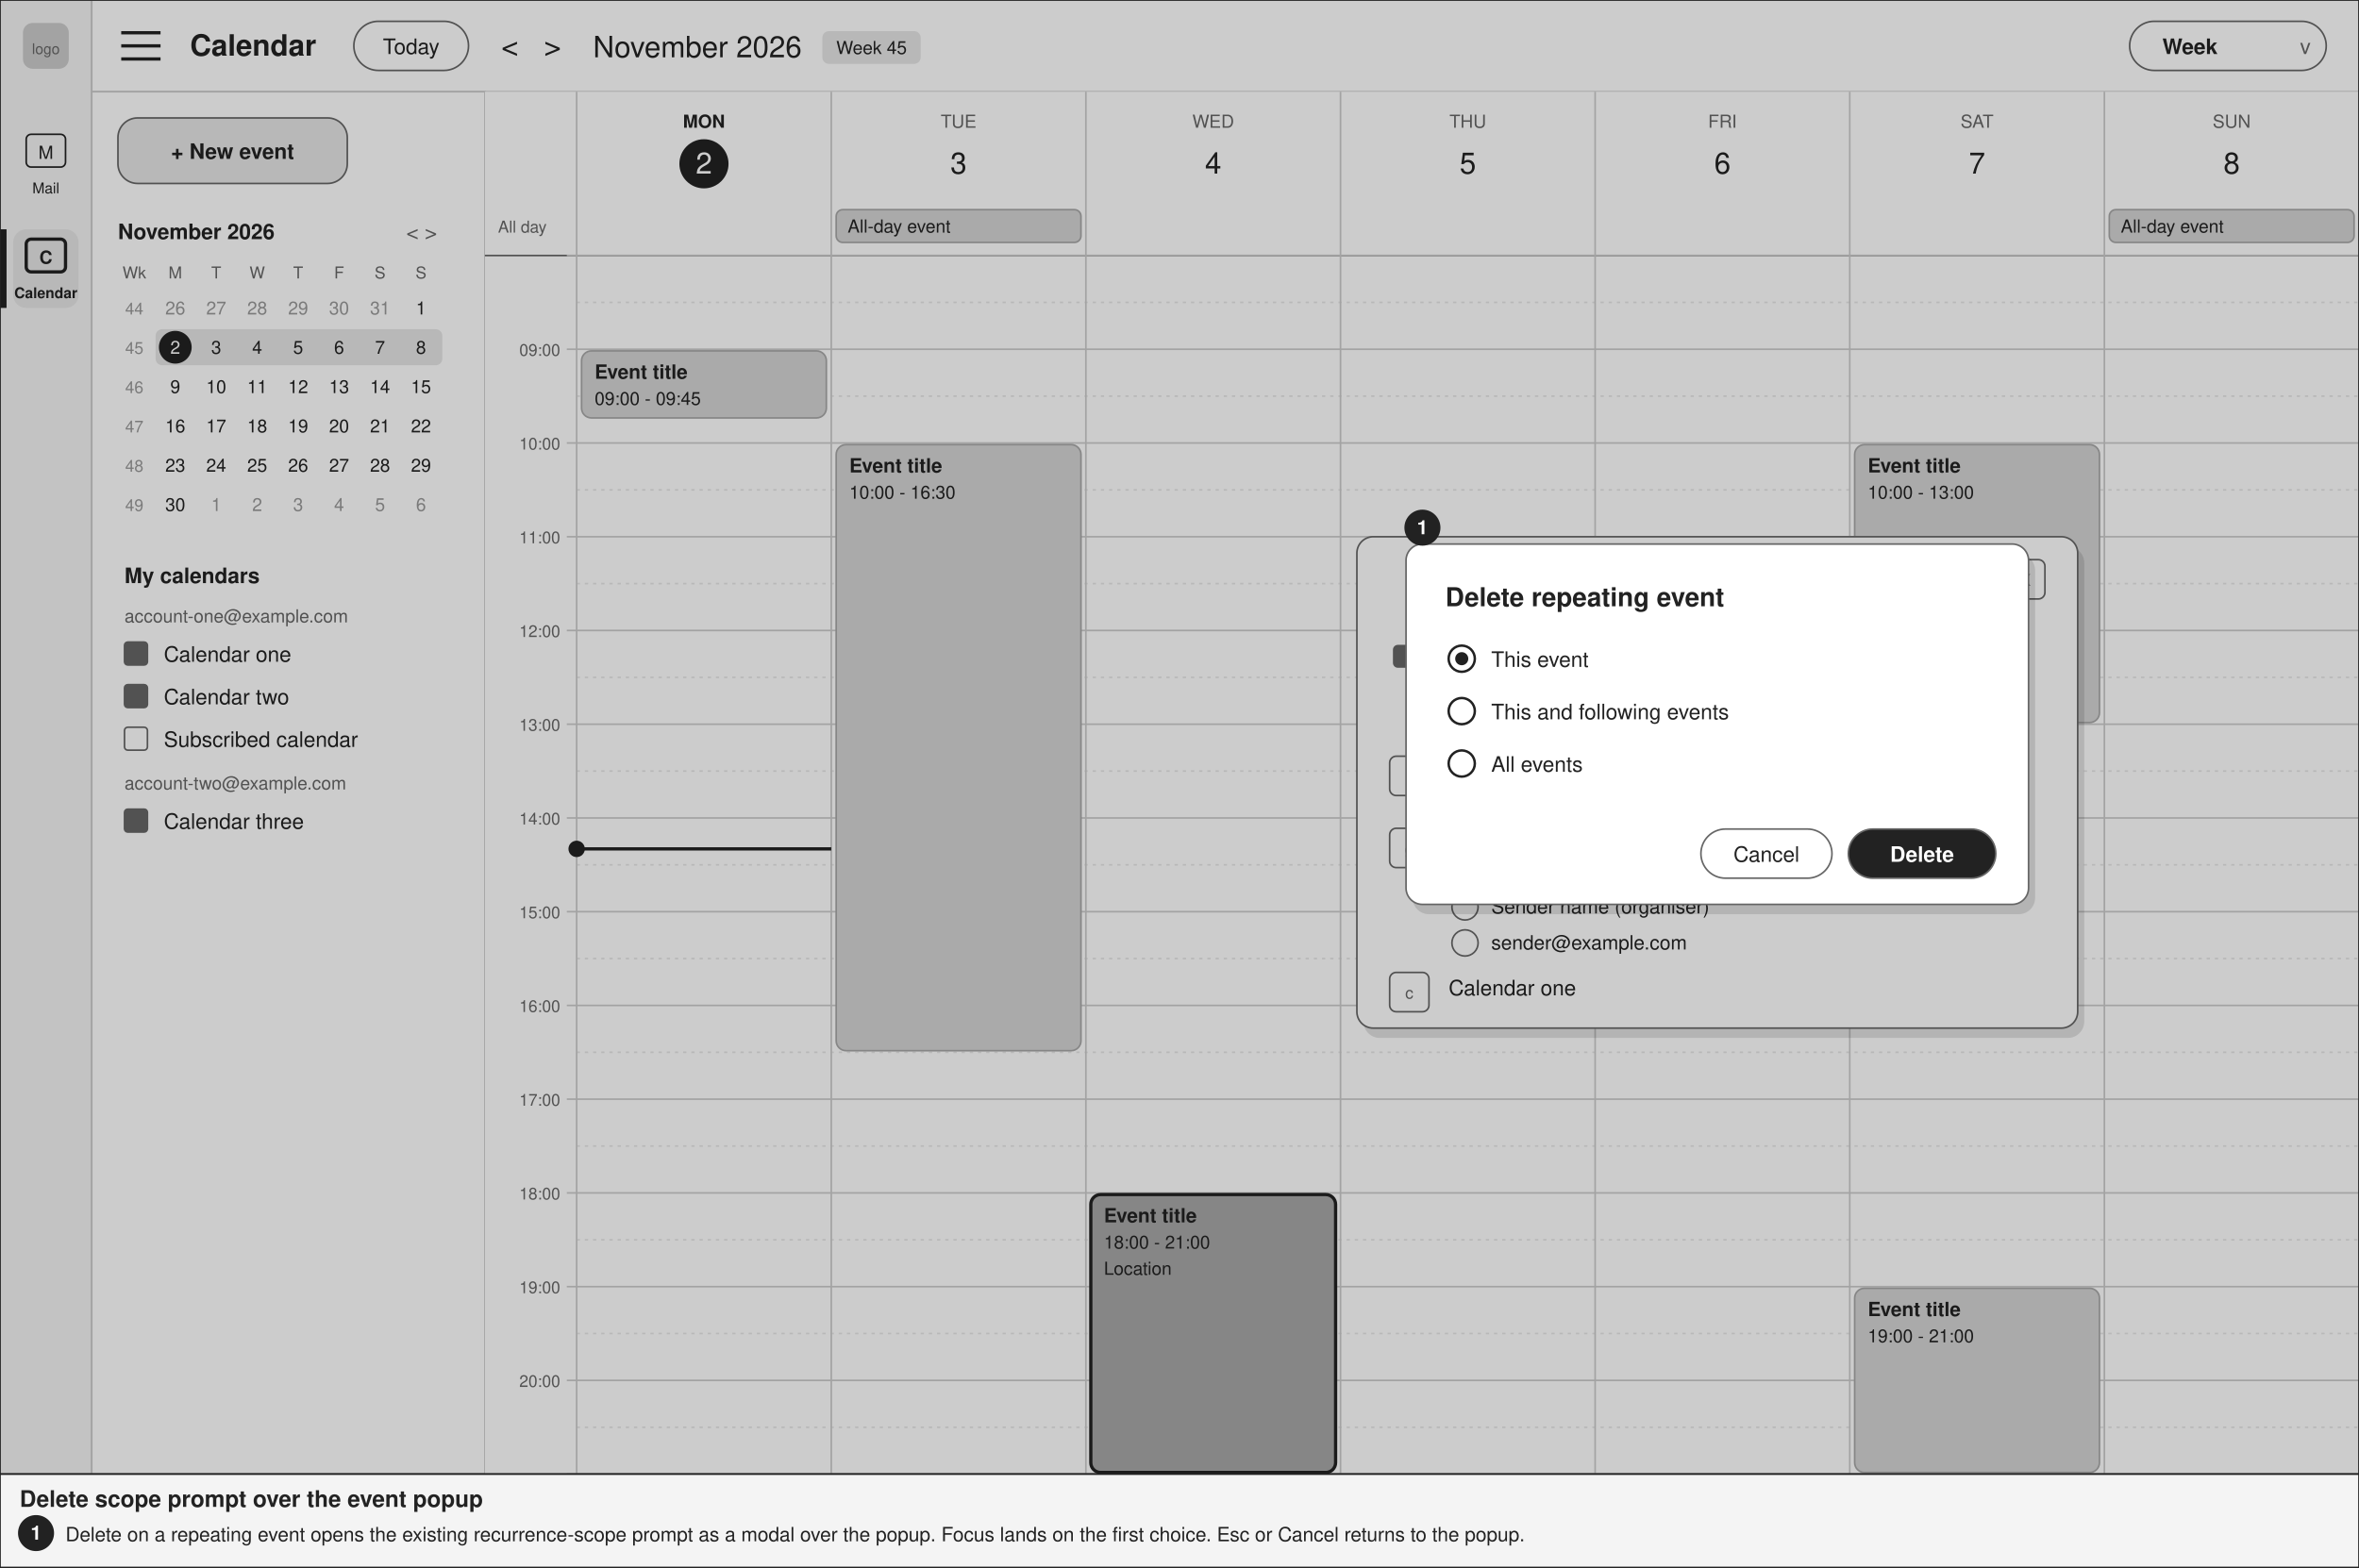
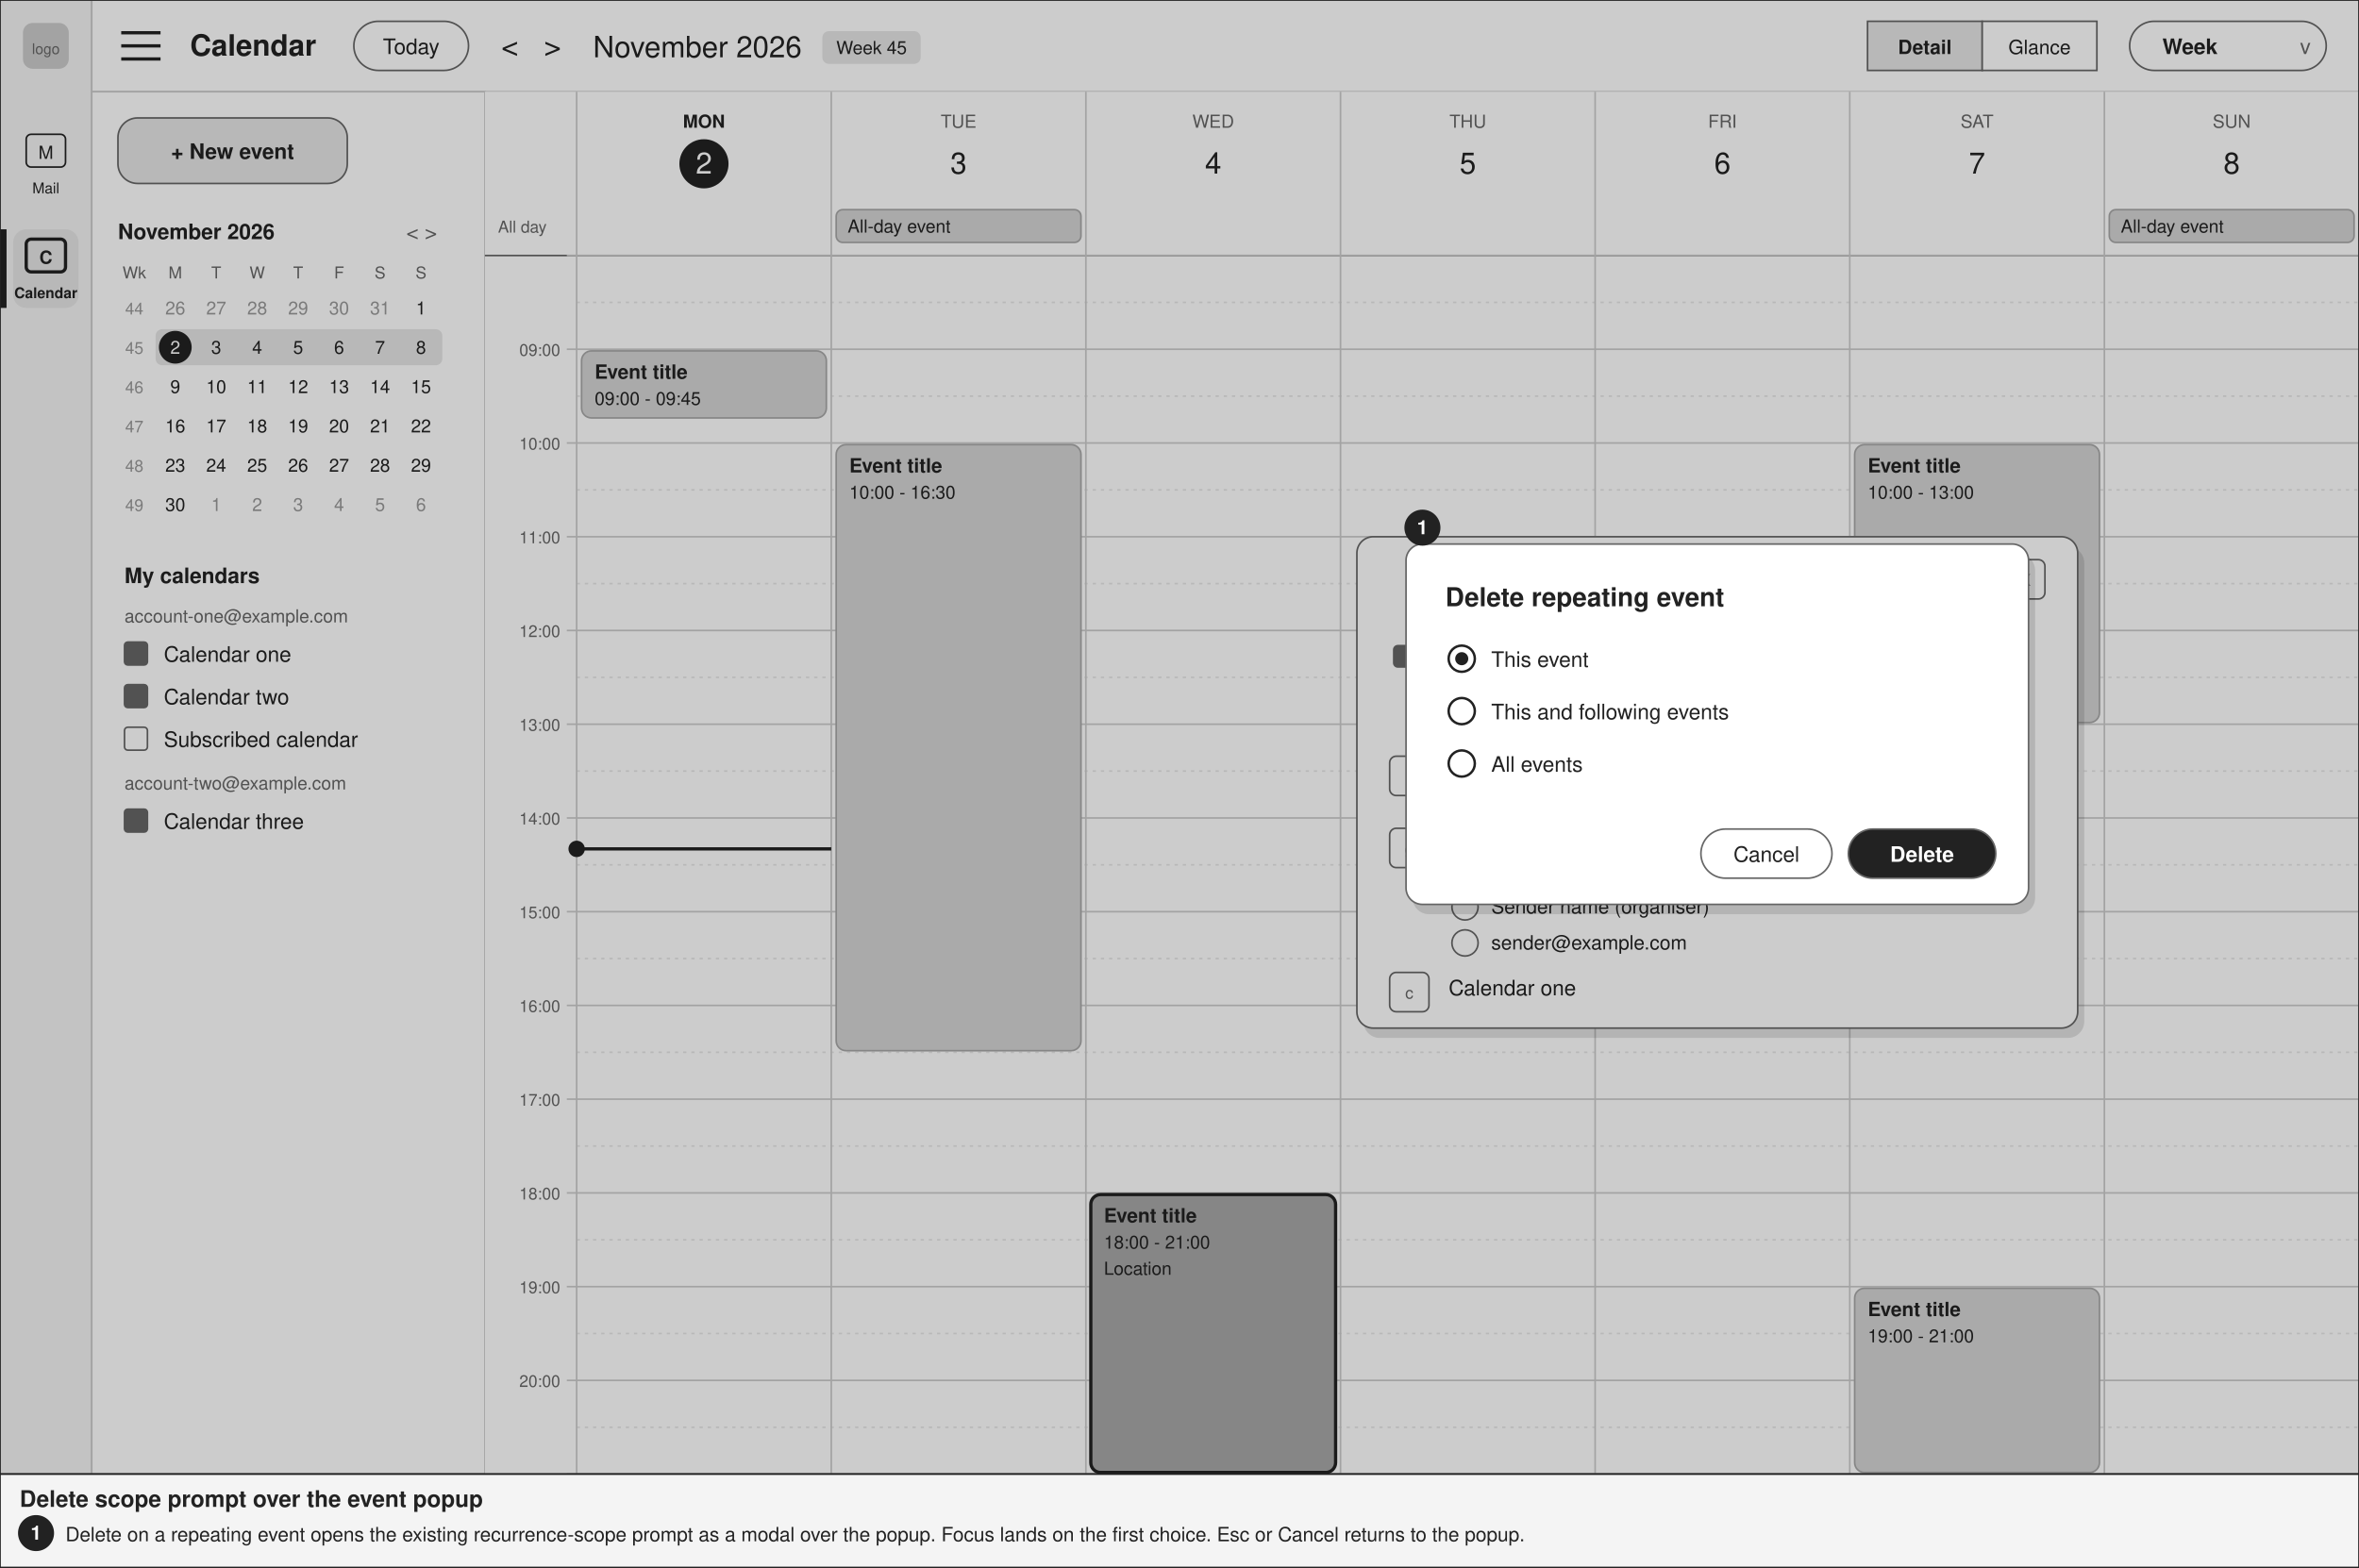
<svg xmlns="http://www.w3.org/2000/svg" width="1440" height="957" viewBox="0 0 1440 957">
  <rect width="1440" height="957" fill="#fff" />
  <rect x="0" y="0" width="56" height="900" rx="0" fill="#f4f4f4" stroke="#ccc" stroke-width="1" />
  <rect x="14" y="14" width="28" height="28" rx="6" fill="#ccc" stroke="none" stroke-width="1" />
  <text x="28" y="33" font-family="Helvetica, Arial, sans-serif" font-size="9" fill="#666" text-anchor="middle">logo</text>
  <rect x="16" y="82" width="24" height="20" rx="3" fill="none" stroke="#222" stroke-width="1" />
  <text x="28" y="97" font-family="Helvetica, Arial, sans-serif" font-size="11" fill="#222" text-anchor="middle">M</text>
  <text x="28" y="118" font-family="Helvetica, Arial, sans-serif" font-size="9" fill="#222" text-anchor="middle">Mail</text>
  <rect x="0" y="140" width="4" height="48" rx="0" fill="#222" stroke="none" stroke-width="1" />
  <rect x="8" y="140" width="40" height="48" rx="8" fill="#e6e6e6" stroke="none" stroke-width="1" />
  <rect x="16" y="146" width="24" height="20" rx="3" fill="none" stroke="#222" stroke-width="2" />
  <text x="28" y="161" font-family="Helvetica, Arial, sans-serif" font-size="11" fill="#222" font-weight="bold" text-anchor="middle">C</text>
  <text x="28" y="182" font-family="Helvetica, Arial, sans-serif" font-size="9" fill="#222" font-weight="bold" text-anchor="middle">Calendar</text>
  <rect x="56" y="0" width="1384" height="56" rx="0" fill="#fff" stroke="#ccc" stroke-width="1" />
  <line x1="74" y1="20" x2="98" y2="20" stroke="#222" stroke-width="2" />
  <line x1="74" y1="28" x2="98" y2="28" stroke="#222" stroke-width="2" />
  <line x1="74" y1="36" x2="98" y2="36" stroke="#222" stroke-width="2" />
  <text x="116" y="34" font-family="Helvetica, Arial, sans-serif" font-size="18" fill="#222" font-weight="bold">Calendar</text>
  <rect x="216" y="13" width="70" height="30" rx="15" fill="#fff" stroke="#666" stroke-width="1" />
  <text x="251" y="33" font-family="Helvetica, Arial, sans-serif" font-size="13" fill="#222" text-anchor="middle">Today</text>
  <text x="306" y="34" font-family="Helvetica, Arial, sans-serif" font-size="18" fill="#222">&lt;</text>
  <text x="332" y="34" font-family="Helvetica, Arial, sans-serif" font-size="18" fill="#222">&gt;</text>
  <text x="362" y="35" font-family="Helvetica, Arial, sans-serif" font-size="18" fill="#222">November 2026</text>
  <rect x="502" y="19" width="60" height="20" rx="4" fill="#e6e6e6" stroke="none" stroke-width="1" />
  <text x="532" y="33" font-family="Helvetica, Arial, sans-serif" font-size="11" fill="#222" text-anchor="middle">Week 45</text>
+   <rect x="1140" y="13" width="70" height="30" rx="0" fill="#e6e6e6" stroke="#666" stroke-width="1" />
+   <text x="1175" y="33" font-family="Helvetica, Arial, sans-serif" font-size="12" fill="#222" font-weight="bold" text-anchor="middle">Detail</text>
+   <rect x="1210" y="13" width="70" height="30" rx="0" fill="#fff" stroke="#666" stroke-width="1" />
+   <text x="1245" y="33" font-family="Helvetica, Arial, sans-serif" font-size="12" fill="#222" text-anchor="middle">Glance</text>
  <rect x="1300" y="13" width="120" height="30" rx="15" fill="none" stroke="#666" stroke-width="1" />
  <text x="1320" y="33" font-family="Helvetica, Arial, sans-serif" font-size="13" fill="#222" font-weight="bold">Week</text>
  <text x="1404" y="33" font-family="Helvetica, Arial, sans-serif" font-size="13" fill="#666">v</text>
  <rect x="56" y="56" width="240" height="844" rx="0" fill="#fff" stroke="#ccc" stroke-width="1" />
  <rect x="72" y="72" width="140" height="40" rx="12" fill="#e6e6e6" stroke="#666" stroke-width="1" />
  <text x="142" y="97" font-family="Helvetica, Arial, sans-serif" font-size="13" fill="#222" font-weight="bold" text-anchor="middle">+  New event</text>
  <text x="72" y="146" font-family="Helvetica, Arial, sans-serif" font-size="13" fill="#222" font-weight="bold">November 2026</text>
  <text x="248" y="146" font-family="Helvetica, Arial, sans-serif" font-size="13" fill="#666">&lt;  &gt;</text>
  <text x="82" y="170" font-family="Helvetica, Arial, sans-serif" font-size="10" fill="#666" text-anchor="middle">Wk</text>
  <text x="107" y="170" font-family="Helvetica, Arial, sans-serif" font-size="10" fill="#666" text-anchor="middle">M</text>
  <text x="132" y="170" font-family="Helvetica, Arial, sans-serif" font-size="10" fill="#666" text-anchor="middle">T</text>
  <text x="157" y="170" font-family="Helvetica, Arial, sans-serif" font-size="10" fill="#666" text-anchor="middle">W</text>
  <text x="182" y="170" font-family="Helvetica, Arial, sans-serif" font-size="10" fill="#666" text-anchor="middle">T</text>
  <text x="207" y="170" font-family="Helvetica, Arial, sans-serif" font-size="10" fill="#666" text-anchor="middle">F</text>
  <text x="232" y="170" font-family="Helvetica, Arial, sans-serif" font-size="10" fill="#666" text-anchor="middle">S</text>
  <text x="257" y="170" font-family="Helvetica, Arial, sans-serif" font-size="10" fill="#666" text-anchor="middle">S</text>
  <rect x="95" y="201" width="175" height="22" rx="4" fill="#e6e6e6" stroke="none" stroke-width="1" />
  <text x="82" y="192" font-family="Helvetica, Arial, sans-serif" font-size="10" fill="#999" text-anchor="middle">44</text>
  <text x="107" y="192" font-family="Helvetica, Arial, sans-serif" font-size="11" fill="#999" text-anchor="middle">26</text>
  <text x="132" y="192" font-family="Helvetica, Arial, sans-serif" font-size="11" fill="#999" text-anchor="middle">27</text>
  <text x="157" y="192" font-family="Helvetica, Arial, sans-serif" font-size="11" fill="#999" text-anchor="middle">28</text>
  <text x="182" y="192" font-family="Helvetica, Arial, sans-serif" font-size="11" fill="#999" text-anchor="middle">29</text>
  <text x="207" y="192" font-family="Helvetica, Arial, sans-serif" font-size="11" fill="#999" text-anchor="middle">30</text>
  <text x="232" y="192" font-family="Helvetica, Arial, sans-serif" font-size="11" fill="#999" text-anchor="middle">31</text>
  <text x="257" y="192" font-family="Helvetica, Arial, sans-serif" font-size="11" fill="#222" text-anchor="middle">1</text>
  <text x="82" y="216" font-family="Helvetica, Arial, sans-serif" font-size="10" fill="#999" text-anchor="middle">45</text>
  <circle cx="107" cy="212" r="10" fill="#222" stroke="none" stroke-width="1" />
  <text x="107" y="216" font-family="Helvetica, Arial, sans-serif" font-size="11" fill="#fff" text-anchor="middle">2</text>
  <text x="132" y="216" font-family="Helvetica, Arial, sans-serif" font-size="11" fill="#222" text-anchor="middle">3</text>
  <text x="157" y="216" font-family="Helvetica, Arial, sans-serif" font-size="11" fill="#222" text-anchor="middle">4</text>
  <text x="182" y="216" font-family="Helvetica, Arial, sans-serif" font-size="11" fill="#222" text-anchor="middle">5</text>
  <text x="207" y="216" font-family="Helvetica, Arial, sans-serif" font-size="11" fill="#222" text-anchor="middle">6</text>
  <text x="232" y="216" font-family="Helvetica, Arial, sans-serif" font-size="11" fill="#222" text-anchor="middle">7</text>
  <text x="257" y="216" font-family="Helvetica, Arial, sans-serif" font-size="11" fill="#222" text-anchor="middle">8</text>
  <text x="82" y="240" font-family="Helvetica, Arial, sans-serif" font-size="10" fill="#999" text-anchor="middle">46</text>
  <text x="107" y="240" font-family="Helvetica, Arial, sans-serif" font-size="11" fill="#222" text-anchor="middle">9</text>
  <text x="132" y="240" font-family="Helvetica, Arial, sans-serif" font-size="11" fill="#222" text-anchor="middle">10</text>
  <text x="157" y="240" font-family="Helvetica, Arial, sans-serif" font-size="11" fill="#222" text-anchor="middle">11</text>
  <text x="182" y="240" font-family="Helvetica, Arial, sans-serif" font-size="11" fill="#222" text-anchor="middle">12</text>
  <text x="207" y="240" font-family="Helvetica, Arial, sans-serif" font-size="11" fill="#222" text-anchor="middle">13</text>
  <text x="232" y="240" font-family="Helvetica, Arial, sans-serif" font-size="11" fill="#222" text-anchor="middle">14</text>
  <text x="257" y="240" font-family="Helvetica, Arial, sans-serif" font-size="11" fill="#222" text-anchor="middle">15</text>
  <text x="82" y="264" font-family="Helvetica, Arial, sans-serif" font-size="10" fill="#999" text-anchor="middle">47</text>
  <text x="107" y="264" font-family="Helvetica, Arial, sans-serif" font-size="11" fill="#222" text-anchor="middle">16</text>
  <text x="132" y="264" font-family="Helvetica, Arial, sans-serif" font-size="11" fill="#222" text-anchor="middle">17</text>
  <text x="157" y="264" font-family="Helvetica, Arial, sans-serif" font-size="11" fill="#222" text-anchor="middle">18</text>
  <text x="182" y="264" font-family="Helvetica, Arial, sans-serif" font-size="11" fill="#222" text-anchor="middle">19</text>
  <text x="207" y="264" font-family="Helvetica, Arial, sans-serif" font-size="11" fill="#222" text-anchor="middle">20</text>
  <text x="232" y="264" font-family="Helvetica, Arial, sans-serif" font-size="11" fill="#222" text-anchor="middle">21</text>
  <text x="257" y="264" font-family="Helvetica, Arial, sans-serif" font-size="11" fill="#222" text-anchor="middle">22</text>
  <text x="82" y="288" font-family="Helvetica, Arial, sans-serif" font-size="10" fill="#999" text-anchor="middle">48</text>
  <text x="107" y="288" font-family="Helvetica, Arial, sans-serif" font-size="11" fill="#222" text-anchor="middle">23</text>
  <text x="132" y="288" font-family="Helvetica, Arial, sans-serif" font-size="11" fill="#222" text-anchor="middle">24</text>
  <text x="157" y="288" font-family="Helvetica, Arial, sans-serif" font-size="11" fill="#222" text-anchor="middle">25</text>
  <text x="182" y="288" font-family="Helvetica, Arial, sans-serif" font-size="11" fill="#222" text-anchor="middle">26</text>
  <text x="207" y="288" font-family="Helvetica, Arial, sans-serif" font-size="11" fill="#222" text-anchor="middle">27</text>
  <text x="232" y="288" font-family="Helvetica, Arial, sans-serif" font-size="11" fill="#222" text-anchor="middle">28</text>
  <text x="257" y="288" font-family="Helvetica, Arial, sans-serif" font-size="11" fill="#222" text-anchor="middle">29</text>
  <text x="82" y="312" font-family="Helvetica, Arial, sans-serif" font-size="10" fill="#999" text-anchor="middle">49</text>
  <text x="107" y="312" font-family="Helvetica, Arial, sans-serif" font-size="11" fill="#222" text-anchor="middle">30</text>
  <text x="132" y="312" font-family="Helvetica, Arial, sans-serif" font-size="11" fill="#999" text-anchor="middle">1</text>
  <text x="157" y="312" font-family="Helvetica, Arial, sans-serif" font-size="11" fill="#999" text-anchor="middle">2</text>
  <text x="182" y="312" font-family="Helvetica, Arial, sans-serif" font-size="11" fill="#999" text-anchor="middle">3</text>
  <text x="207" y="312" font-family="Helvetica, Arial, sans-serif" font-size="11" fill="#999" text-anchor="middle">4</text>
  <text x="232" y="312" font-family="Helvetica, Arial, sans-serif" font-size="11" fill="#999" text-anchor="middle">5</text>
  <text x="257" y="312" font-family="Helvetica, Arial, sans-serif" font-size="11" fill="#999" text-anchor="middle">6</text>
  <text x="76" y="356" font-family="Helvetica, Arial, sans-serif" font-size="13" fill="#222" font-weight="bold">My calendars</text>
  <text x="76" y="380" font-family="Helvetica, Arial, sans-serif" font-size="11" fill="#666">account-one@example.com</text>
  <rect x="76" y="392" width="14" height="14" rx="2" fill="#666" stroke="#666" stroke-width="1" />
  <text x="100" y="404" font-family="Helvetica, Arial, sans-serif" font-size="13" fill="#222">Calendar one</text>
  <rect x="76" y="418" width="14" height="14" rx="2" fill="#666" stroke="#666" stroke-width="1" />
  <text x="100" y="430" font-family="Helvetica, Arial, sans-serif" font-size="13" fill="#222">Calendar two</text>
  <rect x="76" y="444" width="14" height="14" rx="2" fill="none" stroke="#666" stroke-width="1" />
  <text x="100" y="456" font-family="Helvetica, Arial, sans-serif" font-size="13" fill="#222">Subscribed calendar</text>
  <text x="76" y="482" font-family="Helvetica, Arial, sans-serif" font-size="11" fill="#666">account-two@example.com</text>
  <rect x="76" y="494" width="14" height="14" rx="2" fill="#666" stroke="#666" stroke-width="1" />
  <text x="100" y="506" font-family="Helvetica, Arial, sans-serif" font-size="13" fill="#222">Calendar three</text>
  <rect x="296" y="56" width="1144" height="844" rx="0" fill="#fff" stroke="none" stroke-width="1" />
  <text x="429.714" y="78" font-family="Helvetica, Arial, sans-serif" font-size="11" fill="#222" font-weight="bold" text-anchor="middle">MON</text>
  <circle cx="429.714" cy="100" r="15" fill="#222" stroke="none" stroke-width="1" />
  <text x="429.714" y="106" font-family="Helvetica, Arial, sans-serif" font-size="18" fill="#fff" text-anchor="middle">2</text>
  <text x="585.143" y="78" font-family="Helvetica, Arial, sans-serif" font-size="11" fill="#666" text-anchor="middle">TUE</text>
  <text x="585.143" y="106" font-family="Helvetica, Arial, sans-serif" font-size="18" fill="#222" text-anchor="middle">3</text>
  <text x="740.571" y="78" font-family="Helvetica, Arial, sans-serif" font-size="11" fill="#666" text-anchor="middle">WED</text>
  <text x="740.571" y="106" font-family="Helvetica, Arial, sans-serif" font-size="18" fill="#222" text-anchor="middle">4</text>
  <text x="896" y="78" font-family="Helvetica, Arial, sans-serif" font-size="11" fill="#666" text-anchor="middle">THU</text>
  <text x="896" y="106" font-family="Helvetica, Arial, sans-serif" font-size="18" fill="#222" text-anchor="middle">5</text>
  <text x="1051.429" y="78" font-family="Helvetica, Arial, sans-serif" font-size="11" fill="#666" text-anchor="middle">FRI</text>
  <text x="1051.429" y="106" font-family="Helvetica, Arial, sans-serif" font-size="18" fill="#222" text-anchor="middle">6</text>
  <text x="1206.857" y="78" font-family="Helvetica, Arial, sans-serif" font-size="11" fill="#666" text-anchor="middle">SAT</text>
  <text x="1206.857" y="106" font-family="Helvetica, Arial, sans-serif" font-size="18" fill="#222" text-anchor="middle">7</text>
  <text x="1362.286" y="78" font-family="Helvetica, Arial, sans-serif" font-size="11" fill="#666" text-anchor="middle">SUN</text>
  <text x="1362.286" y="106" font-family="Helvetica, Arial, sans-serif" font-size="18" fill="#222" text-anchor="middle">8</text>
  <text x="304" y="142" font-family="Helvetica, Arial, sans-serif" font-size="10" fill="#666">All day</text>
  <rect x="510.429" y="128" width="149.429" height="20" rx="4" fill="#d4d4d4" stroke="#a8a8a8" stroke-width="1" />
  <text x="517.429" y="142" font-family="Helvetica, Arial, sans-serif" font-size="11" fill="#222">All-day event</text>
  <rect x="1287.571" y="128" width="149.429" height="20" rx="4" fill="#d4d4d4" stroke="#a8a8a8" stroke-width="1" />
  <text x="1294.571" y="142" font-family="Helvetica, Arial, sans-serif" font-size="11" fill="#222">All-day event</text>
  <line x1="296" y1="156" x2="1440" y2="156" stroke="#666" stroke-width="1" />
  <line x1="346" y1="156" x2="1440" y2="156" stroke="#ccc" stroke-width="1" />
  <line x1="352" y1="184.615" x2="1440" y2="184.615" stroke="#e6e6e6" stroke-width="1" stroke-dasharray="2 3" />
  <line x1="346" y1="213.231" x2="1440" y2="213.231" stroke="#ccc" stroke-width="1" />
  <text x="342" y="217.231" font-family="Helvetica, Arial, sans-serif" font-size="10" fill="#666" text-anchor="end">09:00</text>
  <line x1="352" y1="241.846" x2="1440" y2="241.846" stroke="#e6e6e6" stroke-width="1" stroke-dasharray="2 3" />
  <line x1="346" y1="270.462" x2="1440" y2="270.462" stroke="#ccc" stroke-width="1" />
  <text x="342" y="274.462" font-family="Helvetica, Arial, sans-serif" font-size="10" fill="#666" text-anchor="end">10:00</text>
  <line x1="352" y1="299.077" x2="1440" y2="299.077" stroke="#e6e6e6" stroke-width="1" stroke-dasharray="2 3" />
  <line x1="346" y1="327.692" x2="1440" y2="327.692" stroke="#ccc" stroke-width="1" />
  <text x="342" y="331.692" font-family="Helvetica, Arial, sans-serif" font-size="10" fill="#666" text-anchor="end">11:00</text>
  <line x1="352" y1="356.308" x2="1440" y2="356.308" stroke="#e6e6e6" stroke-width="1" stroke-dasharray="2 3" />
  <line x1="346" y1="384.923" x2="1440" y2="384.923" stroke="#ccc" stroke-width="1" />
  <text x="342" y="388.923" font-family="Helvetica, Arial, sans-serif" font-size="10" fill="#666" text-anchor="end">12:00</text>
  <line x1="352" y1="413.538" x2="1440" y2="413.538" stroke="#e6e6e6" stroke-width="1" stroke-dasharray="2 3" />
  <line x1="346" y1="442.154" x2="1440" y2="442.154" stroke="#ccc" stroke-width="1" />
  <text x="342" y="446.154" font-family="Helvetica, Arial, sans-serif" font-size="10" fill="#666" text-anchor="end">13:00</text>
  <line x1="352" y1="470.769" x2="1440" y2="470.769" stroke="#e6e6e6" stroke-width="1" stroke-dasharray="2 3" />
  <line x1="346" y1="499.385" x2="1440" y2="499.385" stroke="#ccc" stroke-width="1" />
  <text x="342" y="503.385" font-family="Helvetica, Arial, sans-serif" font-size="10" fill="#666" text-anchor="end">14:00</text>
  <line x1="352" y1="528" x2="1440" y2="528" stroke="#e6e6e6" stroke-width="1" stroke-dasharray="2 3" />
  <line x1="346" y1="556.615" x2="1440" y2="556.615" stroke="#ccc" stroke-width="1" />
  <text x="342" y="560.615" font-family="Helvetica, Arial, sans-serif" font-size="10" fill="#666" text-anchor="end">15:00</text>
  <line x1="352" y1="585.231" x2="1440" y2="585.231" stroke="#e6e6e6" stroke-width="1" stroke-dasharray="2 3" />
  <line x1="346" y1="613.846" x2="1440" y2="613.846" stroke="#ccc" stroke-width="1" />
  <text x="342" y="617.846" font-family="Helvetica, Arial, sans-serif" font-size="10" fill="#666" text-anchor="end">16:00</text>
  <line x1="352" y1="642.462" x2="1440" y2="642.462" stroke="#e6e6e6" stroke-width="1" stroke-dasharray="2 3" />
  <line x1="346" y1="671.077" x2="1440" y2="671.077" stroke="#ccc" stroke-width="1" />
  <text x="342" y="675.077" font-family="Helvetica, Arial, sans-serif" font-size="10" fill="#666" text-anchor="end">17:00</text>
  <line x1="352" y1="699.692" x2="1440" y2="699.692" stroke="#e6e6e6" stroke-width="1" stroke-dasharray="2 3" />
  <line x1="346" y1="728.308" x2="1440" y2="728.308" stroke="#ccc" stroke-width="1" />
  <text x="342" y="732.308" font-family="Helvetica, Arial, sans-serif" font-size="10" fill="#666" text-anchor="end">18:00</text>
  <line x1="352" y1="756.923" x2="1440" y2="756.923" stroke="#e6e6e6" stroke-width="1" stroke-dasharray="2 3" />
  <line x1="346" y1="785.538" x2="1440" y2="785.538" stroke="#ccc" stroke-width="1" />
  <text x="342" y="789.538" font-family="Helvetica, Arial, sans-serif" font-size="10" fill="#666" text-anchor="end">19:00</text>
  <line x1="352" y1="814.154" x2="1440" y2="814.154" stroke="#e6e6e6" stroke-width="1" stroke-dasharray="2 3" />
  <line x1="346" y1="842.769" x2="1440" y2="842.769" stroke="#ccc" stroke-width="1" />
  <text x="342" y="846.769" font-family="Helvetica, Arial, sans-serif" font-size="10" fill="#666" text-anchor="end">20:00</text>
  <line x1="352" y1="871.385" x2="1440" y2="871.385" stroke="#e6e6e6" stroke-width="1" stroke-dasharray="2 3" />
  <line x1="346" y1="900" x2="1440" y2="900" stroke="#ccc" stroke-width="1" />
  <line x1="352" y1="928.615" x2="1440" y2="928.615" stroke="#e6e6e6" stroke-width="1" stroke-dasharray="2 3" />
  <line x1="352" y1="56" x2="352" y2="900" stroke="#ccc" stroke-width="1" />
  <line x1="507.429" y1="56" x2="507.429" y2="900" stroke="#ccc" stroke-width="1" />
  <line x1="662.857" y1="56" x2="662.857" y2="900" stroke="#ccc" stroke-width="1" />
  <line x1="818.286" y1="56" x2="818.286" y2="900" stroke="#ccc" stroke-width="1" />
  <line x1="973.714" y1="56" x2="973.714" y2="900" stroke="#ccc" stroke-width="1" />
  <line x1="1129.143" y1="56" x2="1129.143" y2="900" stroke="#ccc" stroke-width="1" />
  <line x1="1284.571" y1="56" x2="1284.571" y2="900" stroke="#ccc" stroke-width="1" />
  <line x1="1440" y1="56" x2="1440" y2="900" stroke="#ccc" stroke-width="1" />
  <circle cx="352" cy="518.271" r="5" fill="#222" stroke="none" stroke-width="1" />
  <line x1="352" y1="518.271" x2="507.429" y2="518.271" stroke="#222" stroke-width="2" />
  <rect x="510.429" y="271.462" width="149.429" height="370" rx="6" fill="#d4d4d4" stroke="#a8a8a8" stroke-width="1" />
  <text x="518.429" y="288.462" font-family="Helvetica, Arial, sans-serif" font-size="12" fill="#222" font-weight="bold">Event title</text>
  <text x="518.429" y="304.462" font-family="Helvetica, Arial, sans-serif" font-size="11" fill="#222">10:00 - 16:30</text>
  <rect x="665.857" y="729.308" width="149.429" height="169.692" rx="6" fill="#a8a8a8" stroke="#222" stroke-width="2" />
  <text x="673.857" y="746.308" font-family="Helvetica, Arial, sans-serif" font-size="12" fill="#222" font-weight="bold">Event title</text>
  <text x="673.857" y="762.308" font-family="Helvetica, Arial, sans-serif" font-size="11" fill="#222">18:00 - 21:00</text>
  <text x="673.857" y="778.308" font-family="Helvetica, Arial, sans-serif" font-size="11" fill="#222">Location</text>
  <rect x="1132.143" y="271.462" width="149.429" height="169.692" rx="6" fill="#d4d4d4" stroke="#a8a8a8" stroke-width="1" />
  <text x="1140.143" y="288.462" font-family="Helvetica, Arial, sans-serif" font-size="12" fill="#222" font-weight="bold">Event title</text>
  <text x="1140.143" y="304.462" font-family="Helvetica, Arial, sans-serif" font-size="11" fill="#222">10:00 - 13:00</text>
  <rect x="1132.143" y="786.538" width="149.429" height="112.462" rx="6" fill="#d4d4d4" stroke="#a8a8a8" stroke-width="1" />
  <text x="1140.143" y="803.538" font-family="Helvetica, Arial, sans-serif" font-size="12" fill="#222" font-weight="bold">Event title</text>
  <text x="1140.143" y="819.538" font-family="Helvetica, Arial, sans-serif" font-size="11" fill="#222">19:00 - 21:00</text>
  <rect x="355" y="214.231" width="149.429" height="40.923" rx="6" fill="#d4d4d4" stroke="#a8a8a8" stroke-width="1" />
  <text x="363" y="231.231" font-family="Helvetica, Arial, sans-serif" font-size="12" fill="#222" font-weight="bold">Event title</text>
  <text x="363" y="247.231" font-family="Helvetica, Arial, sans-serif" font-size="11" fill="#222">09:00 - 09:45</text>
  <rect x="832.286" y="333.692" width="440" height="300" rx="10" fill="#000" stroke="none" stroke-width="1" fill-opacity="0.12" />
  <rect x="828.286" y="327.692" width="440" height="300" rx="10" fill="#fff" stroke="#666" stroke-width="1" />
  <rect x="1160.286" y="341.692" width="24" height="24" rx="4" fill="none" stroke="#666" stroke-width="1" />
  <text x="1172.286" y="357.692" font-family="Helvetica, Arial, sans-serif" font-size="10" fill="#666" text-anchor="middle">Edit</text>
  <rect x="1192.286" y="341.692" width="24" height="24" rx="4" fill="none" stroke="#666" stroke-width="1" />
  <text x="1204.286" y="357.692" font-family="Helvetica, Arial, sans-serif" font-size="10" fill="#666" text-anchor="middle">Del</text>
  <rect x="1224.286" y="341.692" width="24" height="24" rx="4" fill="none" stroke="#666" stroke-width="1" />
  <text x="1236.286" y="357.692" font-family="Helvetica, Arial, sans-serif" font-size="10" fill="#666" text-anchor="middle">X</text>
  <rect x="850.286" y="393.692" width="14" height="14" rx="3" fill="#666" stroke="none" stroke-width="1" />
  <text x="880.286" y="407.692" font-family="Helvetica, Arial, sans-serif" font-size="22" fill="#222">Event title</text>
  <text x="880.286" y="431.692" font-family="Helvetica, Arial, sans-serif" font-size="13" fill="#666">Wednesday 4 November  .  18:00 - 21:00</text>
  <text x="880.286" y="449.692" font-family="Helvetica, Arial, sans-serif" font-size="11" fill="#666">Weekly on Wednesday</text>
  <rect x="848.286" y="461.692" width="24" height="24" rx="4" fill="none" stroke="#666" stroke-width="1" />
  <text x="860.286" y="477.692" font-family="Helvetica, Arial, sans-serif" font-size="10" fill="#666" text-anchor="middle">l</text>
  <text x="884.286" y="475.692" font-family="Helvetica, Arial, sans-serif" font-size="13" fill="#222">Location name</text>
  <text x="884.286" y="491.692" font-family="Helvetica, Arial, sans-serif" font-size="11" fill="#666">Street address, city</text>
  <rect x="848.286" y="505.692" width="24" height="24" rx="4" fill="none" stroke="#666" stroke-width="1" />
  <text x="860.286" y="521.692" font-family="Helvetica, Arial, sans-serif" font-size="10" fill="#666" text-anchor="middle">g</text>
  <text x="884.286" y="519.692" font-family="Helvetica, Arial, sans-serif" font-size="13" fill="#222">2 guests</text>
  <text x="884.286" y="535.692" font-family="Helvetica, Arial, sans-serif" font-size="11" fill="#666">Read-only. Shows only when the event has guests.</text>
  <circle cx="894.286" cy="553.692" r="8" fill="none" stroke="#666" stroke-width="1" />
  <text x="910.286" y="557.692" font-family="Helvetica, Arial, sans-serif" font-size="12" fill="#222">Sender name  (organiser)</text>
  <circle cx="894.286" cy="575.692" r="8" fill="none" stroke="#666" stroke-width="1" />
  <text x="910.286" y="579.692" font-family="Helvetica, Arial, sans-serif" font-size="12" fill="#222">sender@example.com</text>
  <rect x="848.286" y="593.692" width="24" height="24" rx="4" fill="none" stroke="#666" stroke-width="1" />
  <text x="860.286" y="609.692" font-family="Helvetica, Arial, sans-serif" font-size="10" fill="#666" text-anchor="middle">c</text>
  <text x="884.286" y="607.692" font-family="Helvetica, Arial, sans-serif" font-size="13" fill="#222">Calendar one</text>
  <rect x="0" y="0" width="1440" height="900" rx="0" fill="#000" stroke="none" stroke-width="1" fill-opacity="0.2" />
  <rect x="862.286" y="338.154" width="380" height="220" rx="10" fill="#000" stroke="none" stroke-width="1" fill-opacity="0.12" />
  <rect x="858.286" y="332.154" width="380" height="220" rx="10" fill="#fff" stroke="#666" stroke-width="1" />
  <text x="882.286" y="370.154" font-family="Helvetica, Arial, sans-serif" font-size="16" fill="#222" font-weight="bold">Delete repeating event</text>
  <circle cx="892.286" cy="402.154" r="8" fill="none" stroke="#222" stroke-width="1.5" />
  <circle cx="892.286" cy="402.154" r="4" fill="#222" stroke="none" stroke-width="1" />
  <text x="910.286" y="407.154" font-family="Helvetica, Arial, sans-serif" font-size="13" fill="#222">This event</text>
  <circle cx="892.286" cy="434.154" r="8" fill="none" stroke="#222" stroke-width="1.5" />
  <text x="910.286" y="439.154" font-family="Helvetica, Arial, sans-serif" font-size="13" fill="#222">This and following events</text>
  <circle cx="892.286" cy="466.154" r="8" fill="none" stroke="#222" stroke-width="1.5" />
  <text x="910.286" y="471.154" font-family="Helvetica, Arial, sans-serif" font-size="13" fill="#222">All events</text>
  <rect x="1038.286" y="506.154" width="80" height="30" rx="15" fill="#fff" stroke="#666" stroke-width="1" />
  <text x="1078.286" y="526.154" font-family="Helvetica, Arial, sans-serif" font-size="13" fill="#222" text-anchor="middle">Cancel</text>
  <rect x="1128.286" y="506.154" width="90" height="30" rx="15" fill="#222" stroke="#666" stroke-width="1" />
  <text x="1173.286" y="526.154" font-family="Helvetica, Arial, sans-serif" font-size="13" fill="#fff" font-weight="bold" text-anchor="middle">Delete</text>
  <circle cx="868.286" cy="322.154" r="11" fill="#222" stroke="none" stroke-width="1" />
  <text x="868.286" y="326.154" font-family="Helvetica, Arial, sans-serif" font-size="12" fill="#fff" font-weight="bold" text-anchor="middle">1</text>
  <rect x="0" y="0" width="1440" height="900" rx="0" fill="none" stroke="#222" stroke-width="1" />
  <rect x="0" y="900" width="1440" height="57" rx="0" fill="#f4f4f4" stroke="#222" stroke-width="1" />
  <text x="12" y="920" font-family="Helvetica, Arial, sans-serif" font-size="14" fill="#222" font-weight="bold">Delete scope prompt over the event popup</text>
  <circle cx="22" cy="936" r="11" fill="#222" stroke="none" stroke-width="1" />
  <text x="22" y="940" font-family="Helvetica, Arial, sans-serif" font-size="12" fill="#fff" font-weight="bold" text-anchor="middle">1</text>
  <text x="40" y="941" font-family="Helvetica, Arial, sans-serif" font-size="12" fill="#222">Delete on a repeating event opens the existing recurrence-scope prompt as a modal over the popup. Focus lands on the first choice. Esc or Cancel returns to the popup.</text>
</svg>
